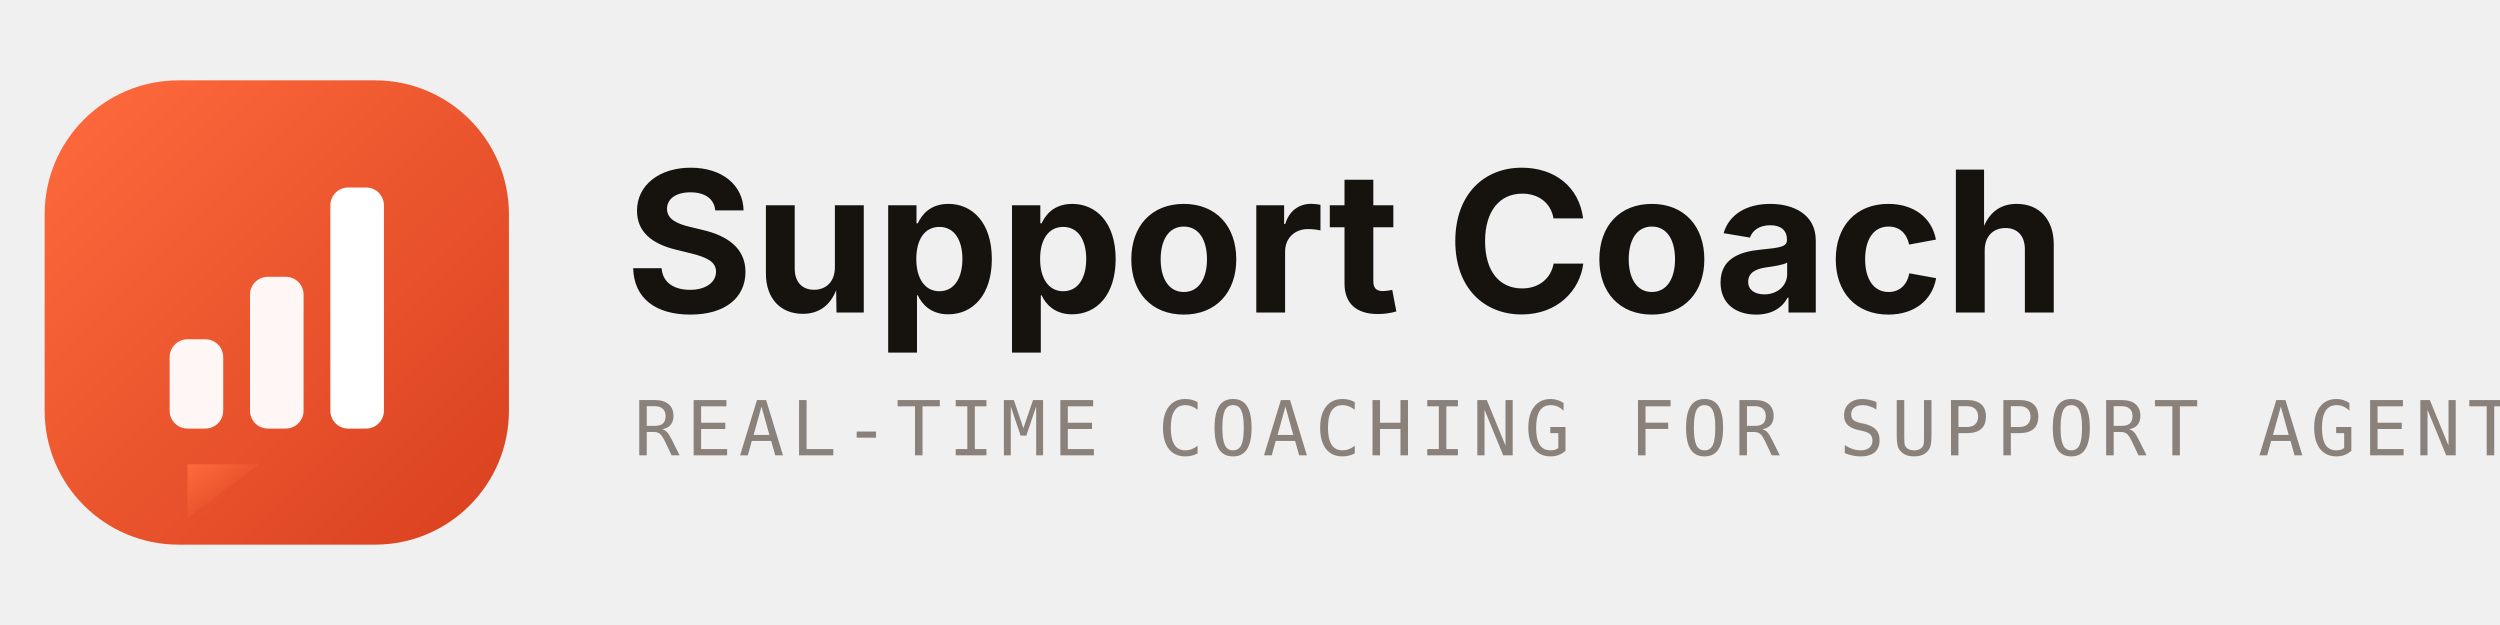
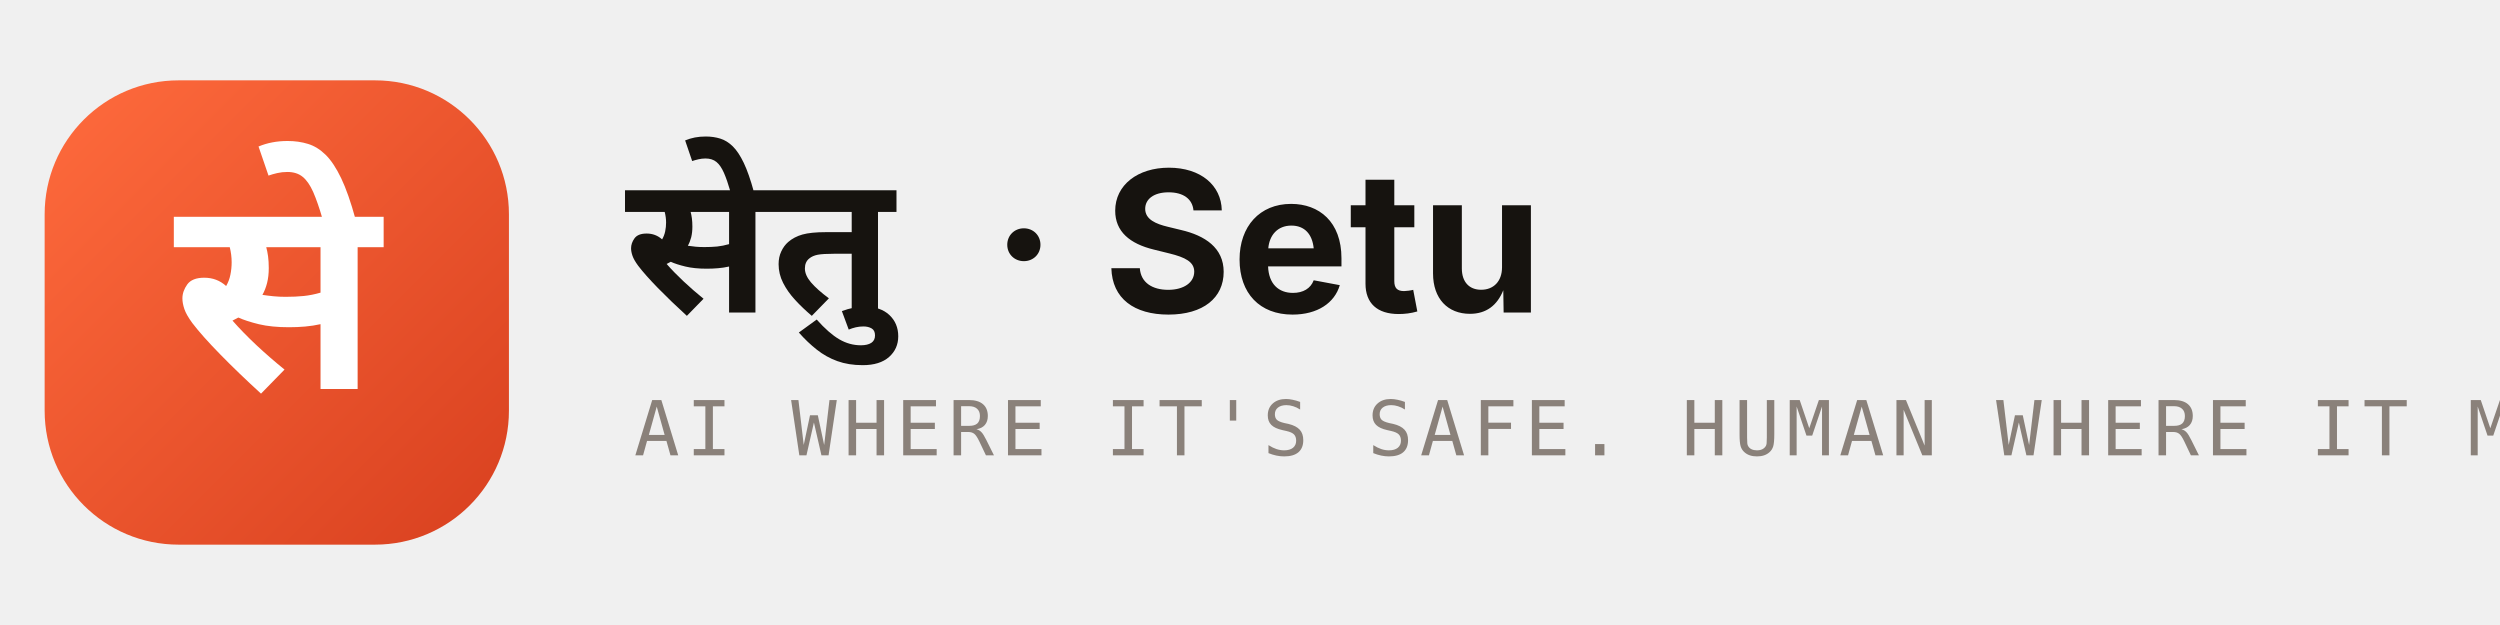
- <svg xmlns="http://www.w3.org/2000/svg" width="560" height="140" viewBox="0 0 560 140" role="img" aria-label="Support Coach">
+ <svg xmlns="http://www.w3.org/2000/svg" width="560" height="140" viewBox="0 0 560 140" role="img" aria-label="सेतु · Setu">
  <defs>
    <linearGradient id="g" x1="0" y1="0" x2="1" y2="1">
      <stop offset="0" stop-color="#FF6B3D" />
      <stop offset="1" stop-color="#D8401F" />
    </linearGradient>
  </defs>
  <rect x="10" y="18" width="104" height="104" rx="30" fill="url(#g)" />
-   <path d="M42 104 L42 116 L58 104 Z" fill="url(#g)" />
-   <rect x="38" y="76" width="12" height="20" rx="4" fill="#fff" opacity=".95" />
-   <rect x="56" y="62" width="12" height="34" rx="4" fill="#fff" opacity=".95" />
-   <rect x="74" y="42" width="12" height="54" rx="4" fill="#fff" />
-   <text x="140" y="70" font-family="'Segoe UI',Inter,system-ui,-apple-system,sans-serif" font-size="44" font-weight="700" fill="#16130F">Support Coach</text>
-   <text x="142" y="102" font-family="'SF Mono',Menlo,Consolas,monospace" font-size="17" letter-spacing="1.5" fill="#8A817A">REAL-TIME COACHING FOR SUPPORT AGENTS</text>
+   <text x="62" y="72" fill="#fff" font-size="62" font-weight="700" text-anchor="middle" dominant-baseline="central" font-family="'Noto Sans Devanagari','Mukta','Nirmala UI','Devanagari Sangam MN','Mangal',sans-serif">से</text>
+   <text x="140" y="70" font-size="44" font-weight="700" fill="#16130F" font-family="'Noto Sans Devanagari','Mukta','Nirmala UI','Devanagari Sangam MN','Mangal','Segoe UI',Inter,system-ui,sans-serif">सेतु</text>
+   <text x="222" y="70" font-family="'Segoe UI',Inter,system-ui,-apple-system,sans-serif" font-size="44" font-weight="700" fill="#16130F">· Setu</text>
+   <text x="142" y="102" font-family="'SF Mono',Menlo,Consolas,monospace" font-size="17" letter-spacing="1.5" fill="#8A817A">AI WHERE IT'S SAFE. HUMAN WHERE IT MATTERS.</text>
</svg>
